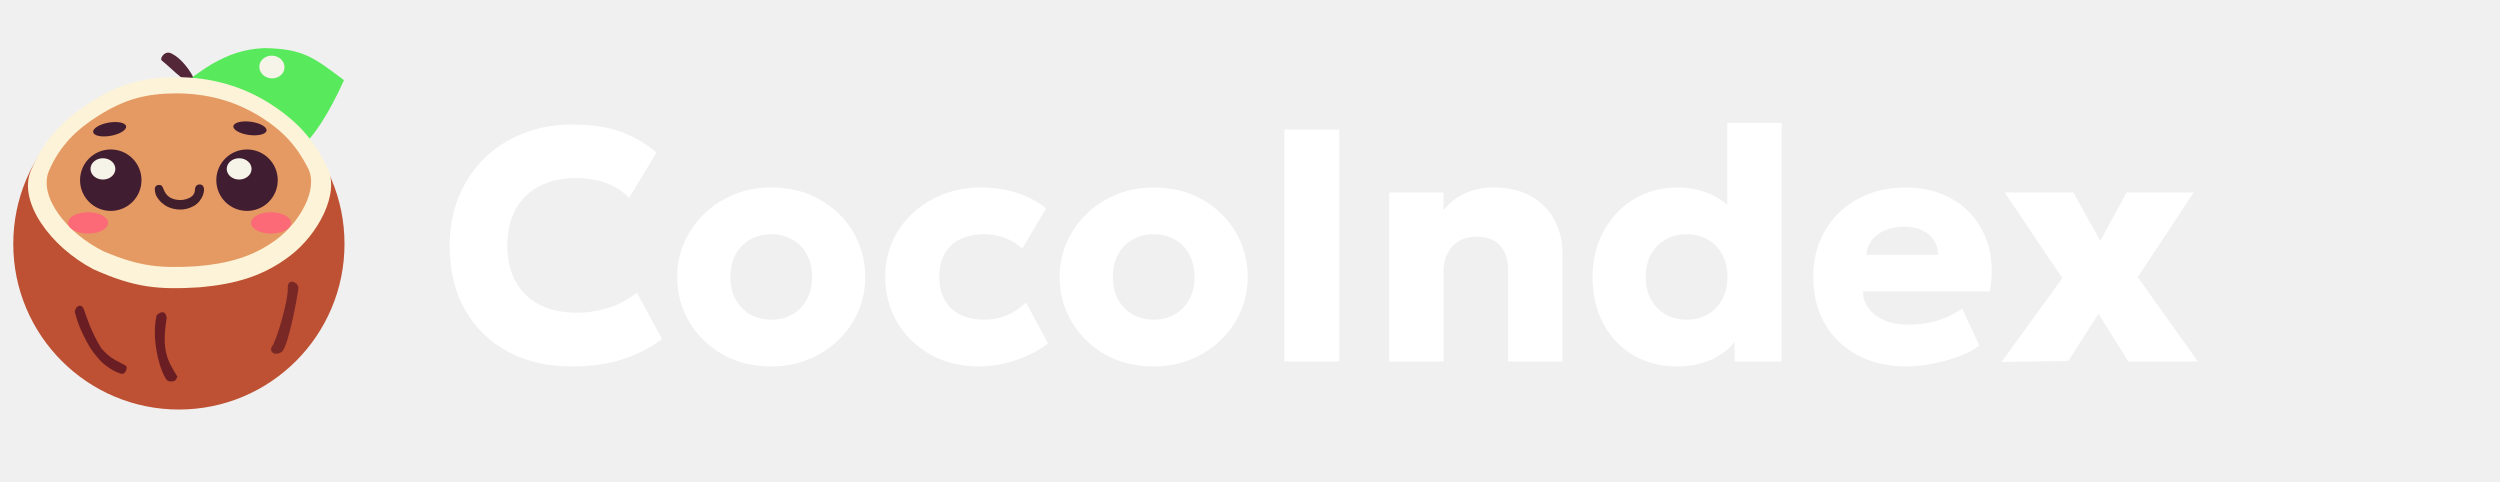
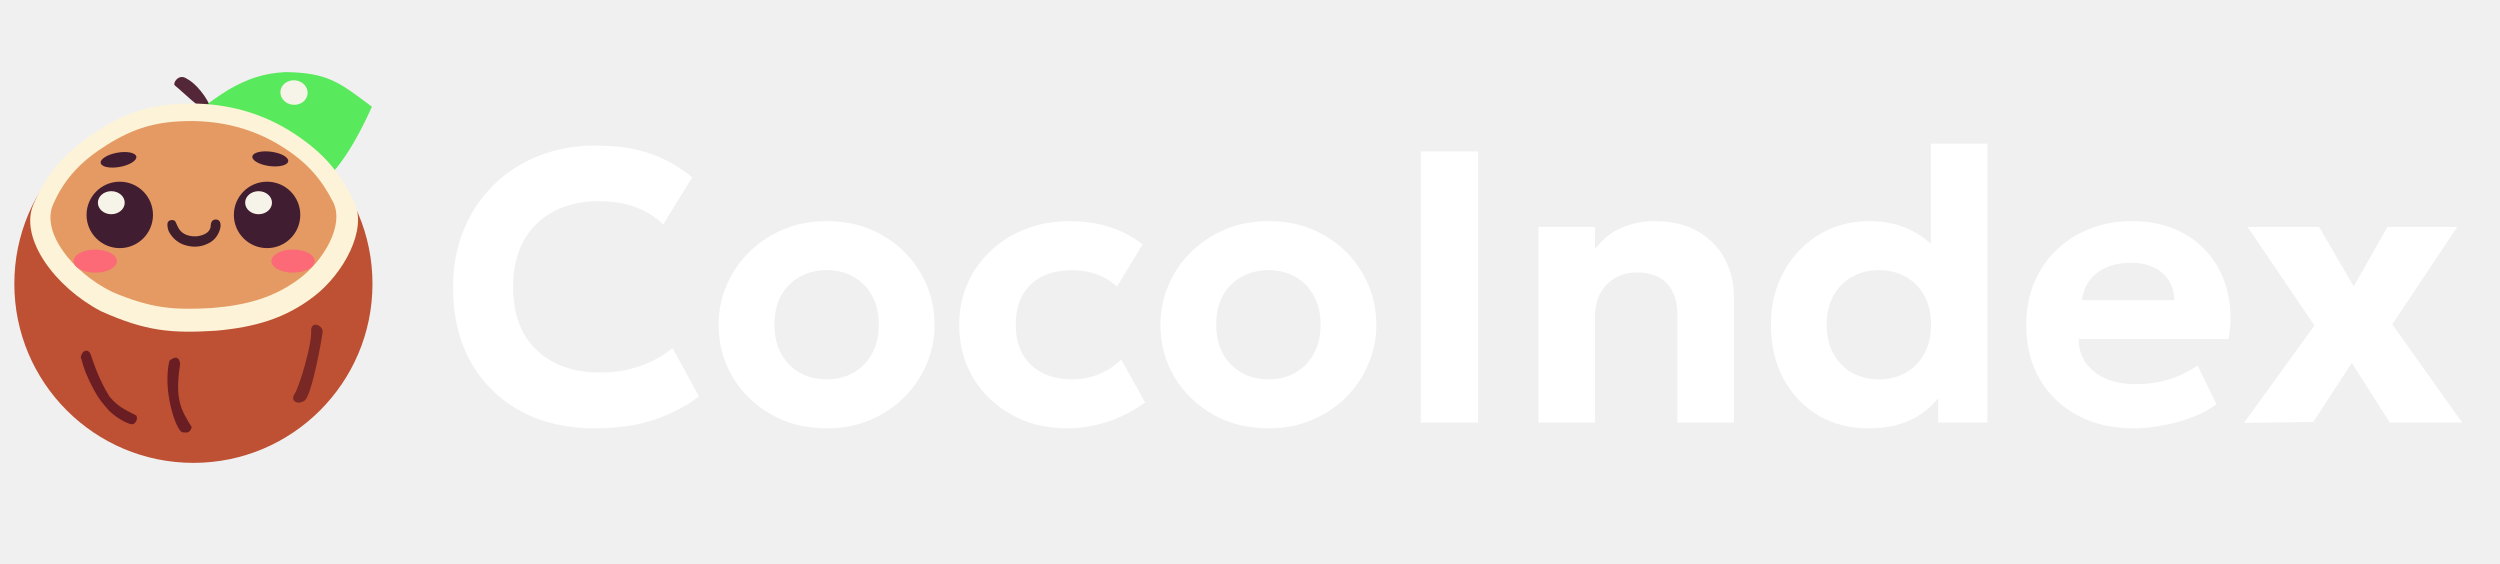
- <svg xmlns="http://www.w3.org/2000/svg" width="166" height="32" viewBox="0 0 166 32" fill="none">
-   <path d="M12.526 4.615C13.092 5.411 13.043 5.973 13.043 5.973L12.691 5.683L12.376 5.43L11.712 4.872L11.139 4.361C11.139 4.361 10.852 4.101 10.742 4.018C10.632 3.934 10.768 3.632 11.012 3.526C11.257 3.421 11.492 3.614 11.492 3.614C11.492 3.614 11.96 3.82 12.526 4.615Z" fill="#532638" />
-   <path d="M14.084 4.245C11.671 5.734 10.935 6.775 10.002 8.758C10.002 8.758 15.669 11.098 16.268 11.098C16.867 11.098 18.347 11.092 19.572 10.169C20.797 9.247 21.896 7.431 22.841 5.322C20.84 3.822 20.137 3.231 17.53 3.194C16.154 3.263 15.175 3.627 14.084 4.245Z" fill="#27E62B" fill-opacity="0.75" />
-   <path d="M18.89 4.518C18.857 4.933 18.456 5.239 17.994 5.201C17.534 5.163 17.187 4.796 17.221 4.381C17.255 3.966 17.656 3.66 18.117 3.698C18.578 3.736 18.924 4.103 18.89 4.518Z" fill="#F6F4E9" />
-   <path d="M5.845 6.997C4.155 8.116 2.864 9.436 2.039 11.476C1.215 13.516 3.349 16.497 6.208 17.994C8.962 19.229 10.506 19.36 13.258 19.192C15.661 18.973 17.515 18.438 19.289 17.063C21.063 15.689 22.57 12.984 21.728 11.254C20.885 9.525 19.91 8.283 18.003 7.042C16.096 5.8 13.96 5.224 11.706 5.224C9.374 5.237 7.789 5.711 5.845 6.997Z" fill="#FCF3D8" />
-   <path d="M6.578 7.657C5.102 8.576 3.974 9.662 3.254 11.338C2.534 13.015 4.398 15.466 6.894 16.696C9.3 17.711 10.648 17.818 13.051 17.68C15.149 17.5 16.769 17.061 18.318 15.931C19.867 14.801 21.184 12.578 20.448 11.156C19.712 9.735 18.86 8.714 17.195 7.694C15.53 6.673 13.665 6.199 11.696 6.199C9.66 6.21 8.275 6.6 6.578 7.657Z" fill="#E59A63" />
-   <path d="M7.357 9.017C7.96 8.909 8.415 8.626 8.372 8.385C8.328 8.144 7.804 8.036 7.2 8.144C6.597 8.253 6.142 8.536 6.186 8.777C6.229 9.018 6.753 9.125 7.357 9.017Z" fill="#401D30" />
-   <path d="M16.539 8.963C17.147 9.044 17.666 8.912 17.699 8.67C17.731 8.427 17.264 8.165 16.656 8.084C16.049 8.003 15.53 8.134 15.497 8.377C15.465 8.62 15.931 8.882 16.539 8.963Z" fill="#401D30" />
-   <path d="M5.846 15.511C6.581 15.511 7.176 15.194 7.176 14.802C7.176 14.41 6.581 14.092 5.846 14.092C5.111 14.092 4.516 14.41 4.516 14.802C4.516 15.194 5.111 15.511 5.846 15.511Z" fill="#FB6A76" />
-   <path d="M17.997 15.511C18.732 15.511 19.328 15.194 19.328 14.802C19.328 14.41 18.732 14.092 17.997 14.092C17.263 14.092 16.667 14.41 16.667 14.802C16.667 15.194 17.263 15.511 17.997 15.511Z" fill="#FB6A76" />
-   <path d="M6.834 11.922C7.29 11.922 7.659 11.605 7.659 11.214C7.659 10.824 7.29 10.507 6.834 10.507C6.379 10.507 6.01 10.824 6.01 11.214C6.01 11.605 6.379 11.922 6.834 11.922Z" fill="#F6F4E9" />
-   <path d="M15.879 11.922C16.335 11.922 16.704 11.605 16.704 11.214C16.704 10.824 16.335 10.507 15.879 10.507C15.424 10.507 15.055 10.824 15.055 11.214C15.055 11.605 15.424 11.922 15.879 11.922Z" fill="#F6F4E9" />
-   <path d="M11.878 27.193C17.951 27.193 22.875 22.269 22.875 16.196C22.875 10.122 17.951 5.198 11.878 5.198C5.804 5.198 0.881 10.122 0.881 16.196C0.881 22.269 5.804 27.193 11.878 27.193Z" fill="#BE5133" />
-   <path d="M5.845 6.895C4.153 8.012 2.86 9.332 2.035 11.369C1.209 13.407 3.346 16.386 6.208 17.881C8.966 19.114 10.511 19.245 13.267 19.077C15.672 18.858 17.529 18.324 19.305 16.951C21.081 15.578 22.59 12.875 21.747 11.148C20.903 9.42 19.927 8.18 18.017 6.94C16.108 5.699 13.97 5.123 11.713 5.123C9.379 5.136 7.792 5.611 5.845 6.895Z" fill="#FCF3D8" />
-   <path d="M6.578 7.657C5.102 8.576 3.974 9.662 3.254 11.338C2.534 13.015 4.398 15.466 6.894 16.696C9.3 17.711 10.648 17.818 13.051 17.68C15.149 17.5 16.769 17.061 18.318 15.931C19.867 14.801 21.184 12.578 20.448 11.156C19.712 9.735 18.86 8.714 17.195 7.694C15.53 6.673 13.665 6.199 11.696 6.199C9.66 6.21 8.275 6.6 6.578 7.657Z" fill="#E59A63" />
-   <path d="M7.357 9.017C7.96 8.909 8.415 8.626 8.372 8.385C8.328 8.144 7.804 8.036 7.2 8.144C6.597 8.253 6.142 8.536 6.186 8.777C6.229 9.018 6.753 9.125 7.357 9.017Z" fill="#401D30" />
-   <path d="M16.539 8.963C17.147 9.044 17.666 8.912 17.699 8.67C17.731 8.427 17.264 8.165 16.656 8.084C16.049 8.003 15.53 8.134 15.497 8.377C15.465 8.62 15.931 8.882 16.539 8.963Z" fill="#401D30" />
-   <path d="M5.846 15.511C6.581 15.511 7.176 15.194 7.176 14.802C7.176 14.41 6.581 14.092 5.846 14.092C5.111 14.092 4.516 14.41 4.516 14.802C4.516 15.194 5.111 15.511 5.846 15.511Z" fill="#FB6A76" />
-   <path d="M17.997 15.511C18.732 15.511 19.328 15.194 19.328 14.802C19.328 14.41 18.732 14.092 17.997 14.092C17.263 14.092 16.667 14.41 16.667 14.802C16.667 15.194 17.263 15.511 17.997 15.511Z" fill="#FB6A76" />
-   <path d="M7.355 14.004C8.482 14.004 9.395 13.091 9.395 11.964C9.395 10.837 8.482 9.924 7.355 9.924C6.229 9.924 5.315 10.837 5.315 11.964C5.315 13.091 6.229 14.004 7.355 14.004Z" fill="#401D30" />
-   <path d="M6.834 11.922C7.29 11.922 7.659 11.605 7.659 11.214C7.659 10.824 7.29 10.507 6.834 10.507C6.379 10.507 6.01 10.824 6.01 11.214C6.01 11.605 6.379 11.922 6.834 11.922Z" fill="#F6F4E9" />
-   <path d="M16.402 14.004C17.529 14.004 18.442 13.091 18.442 11.964C18.442 10.837 17.529 9.924 16.402 9.924C15.276 9.924 14.362 10.837 14.362 11.964C14.362 13.091 15.276 14.004 16.402 14.004Z" fill="#401D30" />
-   <path d="M15.879 11.922C16.335 11.922 16.704 11.605 16.704 11.214C16.704 10.824 16.335 10.507 15.879 10.507C15.424 10.507 15.055 10.824 15.055 11.214C15.055 11.605 15.424 11.922 15.879 11.922Z" fill="#F6F4E9" />
-   <path d="M11.201 25.313C10.839 25.267 9.961 22.787 10.403 20.923C10.793 20.599 11.001 20.702 11.068 21.1C10.726 23.27 11.093 23.904 11.777 25.003C11.669 25.316 11.563 25.359 11.201 25.313Z" fill="#6A1E23" />
-   <path d="M19.815 19.153C19.856 18.752 19.062 18.385 19.106 19.153C19.15 19.921 18.371 22.573 18.086 22.966C17.801 23.36 18.263 23.676 18.707 23.366C19.15 23.055 19.774 19.554 19.815 19.153Z" fill="#7A2826" />
-   <path d="M4.959 20.696C5.058 20.229 5.447 20.164 5.58 20.563C5.713 20.962 6.073 22.085 6.733 23.135C7.354 23.844 7.729 23.926 8.373 24.288C8.482 24.5 8.329 24.776 8.152 24.82C7.974 24.864 7.22 24.509 6.688 23.977C6.32 23.552 6.112 23.349 5.757 22.692C5.379 21.963 5.182 21.543 4.959 20.696Z" fill="#6A1E23" />
-   <path d="M10.739 12.335L10.731 12.328C10.654 12.262 10.518 12.269 10.424 12.307C10.385 12.323 10.351 12.35 10.327 12.385L10.323 12.391C10.296 12.43 10.281 12.477 10.281 12.525V12.585C10.281 12.702 10.304 12.818 10.347 12.927L10.37 12.984L10.411 13.056C10.501 13.214 10.618 13.357 10.754 13.478C10.88 13.59 11.025 13.684 11.179 13.752C11.29 13.801 11.405 13.838 11.524 13.862L11.614 13.88C11.73 13.903 11.848 13.915 11.967 13.915H11.974C12.116 13.915 12.258 13.897 12.396 13.863C12.494 13.838 12.589 13.806 12.681 13.765L12.774 13.723C12.885 13.674 12.989 13.609 13.081 13.529C13.194 13.432 13.289 13.316 13.362 13.186L13.408 13.102C13.452 13.023 13.485 12.94 13.507 12.853L13.534 12.746C13.553 12.669 13.555 12.589 13.539 12.511L13.528 12.458C13.522 12.424 13.509 12.393 13.49 12.364C13.451 12.307 13.392 12.267 13.323 12.253L13.307 12.25C13.243 12.237 13.176 12.246 13.118 12.275L13.104 12.282C13.056 12.306 13.018 12.344 12.994 12.392C12.989 12.402 12.984 12.413 12.981 12.424L12.966 12.469C12.95 12.516 12.942 12.566 12.942 12.616C12.942 12.654 12.937 12.692 12.928 12.729L12.925 12.742C12.907 12.814 12.875 12.881 12.83 12.941C12.787 12.998 12.733 13.047 12.671 13.084L12.622 13.113C12.569 13.145 12.513 13.171 12.455 13.19L12.369 13.219C12.308 13.239 12.245 13.255 12.181 13.266C12.068 13.285 11.953 13.288 11.839 13.275L11.749 13.265C11.658 13.255 11.568 13.233 11.482 13.201L11.449 13.189C11.322 13.141 11.207 13.067 11.112 12.972C11.032 12.892 10.967 12.798 10.92 12.695L10.786 12.4C10.775 12.376 10.759 12.353 10.739 12.335Z" fill="#401E2B" />
-   <path d="M37.943 24.33C36.352 24.33 34.947 24.004 33.73 23.351C32.513 22.698 31.563 21.774 30.881 20.579C30.199 19.384 29.858 17.972 29.858 16.344C29.858 15.156 30.056 14.071 30.452 13.088C30.855 12.098 31.42 11.244 32.146 10.525C32.879 9.806 33.741 9.253 34.731 8.864C35.728 8.468 36.817 8.27 37.998 8.27C39.281 8.27 40.359 8.431 41.232 8.754C42.105 9.077 42.893 9.535 43.597 10.129L41.771 13.132C41.346 12.692 40.832 12.366 40.231 12.153C39.63 11.933 38.966 11.823 38.24 11.823C37.521 11.823 36.88 11.929 36.315 12.142C35.758 12.347 35.281 12.644 34.885 13.033C34.496 13.422 34.199 13.891 33.994 14.441C33.789 14.991 33.686 15.607 33.686 16.289C33.686 17.228 33.869 18.031 34.236 18.698C34.61 19.365 35.142 19.879 35.831 20.238C36.52 20.59 37.345 20.766 38.306 20.766C38.995 20.766 39.677 20.663 40.352 20.458C41.034 20.245 41.679 19.904 42.288 19.435L43.96 22.504C43.249 23.054 42.398 23.498 41.408 23.835C40.418 24.165 39.263 24.33 37.943 24.33ZM51.214 24.33C49.99 24.33 48.908 24.062 47.969 23.527C47.031 22.984 46.294 22.262 45.758 21.36C45.23 20.458 44.966 19.468 44.966 18.39C44.966 17.605 45.117 16.857 45.417 16.146C45.725 15.427 46.158 14.793 46.715 14.243C47.273 13.686 47.933 13.249 48.695 12.934C49.458 12.611 50.298 12.45 51.214 12.45C52.439 12.45 53.521 12.721 54.459 13.264C55.398 13.799 56.131 14.518 56.659 15.42C57.187 16.322 57.451 17.312 57.451 18.39C57.451 19.175 57.301 19.926 57 20.645C56.7 21.356 56.271 21.987 55.713 22.537C55.156 23.087 54.496 23.523 53.733 23.846C52.971 24.169 52.131 24.33 51.214 24.33ZM51.214 21.228C51.728 21.228 52.19 21.114 52.6 20.887C53.011 20.652 53.334 20.322 53.568 19.897C53.803 19.472 53.92 18.969 53.92 18.39C53.92 17.803 53.803 17.301 53.568 16.883C53.341 16.458 53.022 16.131 52.611 15.904C52.201 15.669 51.735 15.552 51.214 15.552C50.694 15.552 50.228 15.669 49.817 15.904C49.407 16.131 49.084 16.458 48.849 16.883C48.615 17.301 48.497 17.803 48.497 18.39C48.497 18.969 48.615 19.472 48.849 19.897C49.091 20.322 49.418 20.652 49.828 20.887C50.239 21.114 50.701 21.228 51.214 21.228ZM64.996 24.33C63.808 24.33 62.744 24.073 61.806 23.56C60.874 23.039 60.137 22.332 59.595 21.437C59.052 20.535 58.781 19.519 58.781 18.39C58.781 17.539 58.938 16.755 59.254 16.036C59.576 15.317 60.027 14.69 60.607 14.155C61.186 13.612 61.861 13.194 62.631 12.901C63.401 12.6 64.237 12.45 65.139 12.45C65.989 12.45 66.778 12.567 67.504 12.802C68.23 13.029 68.882 13.374 69.462 13.836L67.878 16.509C67.518 16.179 67.122 15.937 66.69 15.783C66.264 15.629 65.817 15.552 65.348 15.552C64.732 15.552 64.2 15.662 63.753 15.882C63.305 16.102 62.961 16.425 62.719 16.85C62.484 17.275 62.367 17.785 62.367 18.379C62.367 19.274 62.631 19.974 63.159 20.48C63.694 20.979 64.427 21.228 65.359 21.228C65.887 21.228 66.382 21.133 66.844 20.942C67.313 20.744 67.742 20.458 68.131 20.084L69.594 22.812C68.963 23.281 68.241 23.652 67.427 23.923C66.62 24.194 65.81 24.33 64.996 24.33ZM76.609 24.33C75.384 24.33 74.302 24.062 73.364 23.527C72.425 22.984 71.688 22.262 71.153 21.36C70.625 20.458 70.361 19.468 70.361 18.39C70.361 17.605 70.511 16.857 70.812 16.146C71.12 15.427 71.552 14.793 72.11 14.243C72.667 13.686 73.327 13.249 74.09 12.934C74.853 12.611 75.692 12.45 76.609 12.45C77.834 12.45 78.915 12.721 79.854 13.264C80.793 13.799 81.526 14.518 82.054 15.42C82.582 16.322 82.846 17.312 82.846 18.39C82.846 19.175 82.695 19.926 82.395 20.645C82.094 21.356 81.665 21.987 81.108 22.537C80.55 23.087 79.891 23.523 79.128 23.846C78.365 24.169 77.525 24.33 76.609 24.33ZM76.609 21.228C77.122 21.228 77.584 21.114 77.995 20.887C78.406 20.652 78.728 20.322 78.963 19.897C79.198 19.472 79.315 18.969 79.315 18.39C79.315 17.803 79.198 17.301 78.963 16.883C78.736 16.458 78.416 16.131 78.006 15.904C77.595 15.669 77.129 15.552 76.609 15.552C76.088 15.552 75.623 15.669 75.212 15.904C74.801 16.131 74.478 16.458 74.244 16.883C74.009 17.301 73.892 17.803 73.892 18.39C73.892 18.969 74.009 19.472 74.244 19.897C74.486 20.322 74.812 20.652 75.223 20.887C75.633 21.114 76.096 21.228 76.609 21.228ZM85.278 24V8.6H88.93V24H85.278ZM92.242 24V12.78H95.85V13.968C96.268 13.44 96.763 13.055 97.335 12.813C97.907 12.571 98.508 12.45 99.139 12.45C100.195 12.45 101.064 12.659 101.746 13.077C102.428 13.488 102.93 14.023 103.253 14.683C103.583 15.336 103.748 16.029 103.748 16.762V24H100.14V17.895C100.14 17.22 99.96 16.689 99.601 16.3C99.249 15.911 98.728 15.717 98.039 15.717C97.599 15.717 97.214 15.812 96.884 16.003C96.561 16.194 96.308 16.465 96.125 16.817C95.942 17.162 95.85 17.558 95.85 18.005V24H92.242ZM111.323 24.33C110.259 24.33 109.306 24.084 108.463 23.593C107.619 23.094 106.956 22.401 106.472 21.514C105.988 20.619 105.746 19.578 105.746 18.39C105.746 17.547 105.885 16.766 106.164 16.047C106.442 15.328 106.831 14.701 107.33 14.166C107.836 13.623 108.433 13.202 109.123 12.901C109.812 12.6 110.567 12.45 111.389 12.45C112.247 12.45 113.02 12.619 113.71 12.956C114.399 13.293 115 13.796 115.514 14.463L114.689 15.288V8.16H118.297V24H115.184V21.085L115.679 21.899C115.356 22.618 114.817 23.204 114.062 23.659C113.306 24.106 112.393 24.33 111.323 24.33ZM111.994 21.228C112.507 21.228 112.969 21.114 113.38 20.887C113.79 20.652 114.113 20.322 114.348 19.897C114.582 19.472 114.7 18.969 114.7 18.39C114.7 17.803 114.582 17.301 114.348 16.883C114.12 16.458 113.801 16.131 113.391 15.904C112.98 15.669 112.514 15.552 111.994 15.552C111.473 15.552 111.007 15.669 110.597 15.904C110.186 16.131 109.863 16.458 109.629 16.883C109.394 17.301 109.277 17.803 109.277 18.39C109.277 18.969 109.394 19.472 109.629 19.897C109.871 20.322 110.197 20.652 110.608 20.887C111.018 21.114 111.48 21.228 111.994 21.228ZM126.602 24.33C125.37 24.33 124.288 24.084 123.357 23.593C122.426 23.094 121.7 22.401 121.179 21.514C120.658 20.619 120.398 19.574 120.398 18.379C120.398 17.514 120.548 16.718 120.849 15.992C121.157 15.266 121.582 14.639 122.125 14.111C122.675 13.583 123.32 13.176 124.061 12.89C124.809 12.597 125.63 12.45 126.525 12.45C127.508 12.45 128.384 12.626 129.154 12.978C129.924 13.323 130.558 13.807 131.057 14.43C131.563 15.046 131.911 15.776 132.102 16.619C132.293 17.455 132.3 18.364 132.124 19.347H123.698C123.705 19.787 123.837 20.172 124.094 20.502C124.351 20.832 124.703 21.092 125.15 21.283C125.597 21.466 126.118 21.558 126.712 21.558C127.372 21.558 127.999 21.474 128.593 21.305C129.187 21.129 129.755 20.861 130.298 20.502L131.431 22.944C131.086 23.208 130.639 23.446 130.089 23.659C129.546 23.864 128.967 24.026 128.351 24.143C127.742 24.268 127.159 24.33 126.602 24.33ZM123.918 16.916H128.692C128.677 16.351 128.468 15.9 128.065 15.563C127.662 15.226 127.115 15.057 126.426 15.057C125.729 15.057 125.15 15.226 124.688 15.563C124.233 15.9 123.977 16.351 123.918 16.916ZM132.904 24.033L136.941 18.467L133.113 12.78H137.667L139.46 15.992L141.209 12.78H145.664L141.946 18.401L145.939 24H141.319L139.339 20.832L137.337 23.967L132.904 24.033Z" fill="white" />
+ <svg xmlns="http://www.w3.org/2000/svg" width="142" height="32" viewBox="0 0 142 32" fill="none">
+   <path d="M11.585 5.41C12.108 6.145 12.064 6.665 12.064 6.665L11.738 6.397L11.447 6.163L10.833 5.647L10.303 5.175C10.303 5.175 10.037 4.934 9.935 4.857C9.833 4.78 9.959 4.5 10.185 4.402C10.412 4.305 10.629 4.484 10.629 4.484C10.629 4.484 11.062 4.674 11.585 5.41Z" fill="#532638" />
+   <path d="M13.026 5.067C10.794 6.445 10.114 7.408 9.251 9.241C9.251 9.241 14.493 11.406 15.046 11.406C15.6 11.406 16.969 11.4 18.102 10.546C19.235 9.693 20.252 8.014 21.125 6.063C19.275 4.676 18.624 4.129 16.214 4.095C14.941 4.159 14.036 4.495 13.026 5.067Z" fill="#27E62B" fill-opacity="0.75" />
+   <path d="M17.472 5.32C17.441 5.704 17.07 5.987 16.643 5.951C16.217 5.916 15.897 5.577 15.928 5.193C15.959 4.809 16.33 4.527 16.756 4.562C17.183 4.597 17.503 4.936 17.472 5.32Z" fill="#F6F4E9" />
+   <path d="M5.406 7.613C3.843 8.647 2.649 9.869 1.886 11.755C1.124 13.642 3.098 16.399 5.741 17.784C8.289 18.926 9.717 19.047 12.262 18.891C14.484 18.689 16.2 18.194 17.84 16.923C19.481 15.651 20.875 13.15 20.096 11.55C19.317 9.951 18.414 8.802 16.651 7.654C14.887 6.506 12.912 5.972 10.827 5.972C8.67 5.984 7.204 6.424 5.406 7.613Z" fill="#FCF3D8" />
+   <path d="M6.084 8.223C4.719 9.073 3.676 10.077 3.01 11.628C2.344 13.179 4.068 15.445 6.377 16.583C8.602 17.522 9.848 17.621 12.071 17.493C14.012 17.327 15.51 16.92 16.942 15.875C18.375 14.83 19.593 12.774 18.912 11.459C18.232 10.145 17.444 9.201 15.904 8.257C14.364 7.313 12.639 6.875 10.818 6.875C8.934 6.885 7.654 7.246 6.084 8.223Z" fill="#E59A63" />
+   <path d="M6.804 9.481C7.362 9.381 7.782 9.119 7.743 8.896C7.703 8.673 7.218 8.574 6.659 8.674C6.101 8.774 5.681 9.036 5.721 9.259C5.761 9.482 6.246 9.581 6.804 9.481Z" fill="#401D30" />
+   <path d="M15.297 9.431C15.86 9.506 16.34 9.384 16.37 9.16C16.399 8.935 15.968 8.692 15.406 8.618C14.844 8.543 14.364 8.664 14.334 8.889C14.304 9.113 14.735 9.356 15.297 9.431Z" fill="#401D30" />
+   <path d="M5.407 15.488C6.087 15.488 6.638 15.194 6.638 14.831C6.638 14.469 6.087 14.175 5.407 14.175C4.728 14.175 4.177 14.469 4.177 14.831C4.177 15.194 4.728 15.488 5.407 15.488Z" fill="#FB6A76" />
+   <path d="M16.645 15.488C17.325 15.488 17.876 15.194 17.876 14.831C17.876 14.469 17.325 14.175 16.645 14.175C15.966 14.175 15.415 14.469 15.415 14.831C15.415 15.194 15.966 15.488 16.645 15.488Z" fill="#FB6A76" />
+   <path d="M6.321 12.168C6.742 12.168 7.084 11.875 7.084 11.513C7.084 11.152 6.742 10.859 6.321 10.859C5.9 10.859 5.559 11.152 5.559 11.513C5.559 11.875 5.9 12.168 6.321 12.168Z" fill="#F6F4E9" />
+   <path d="M14.687 12.168C15.108 12.168 15.449 11.875 15.449 11.513C15.449 11.152 15.108 10.859 14.687 10.859C14.265 10.859 13.924 11.152 13.924 11.513C13.924 11.875 14.265 12.168 14.687 12.168Z" fill="#F6F4E9" />
+   <path d="M10.986 26.291C16.603 26.291 21.157 21.738 21.157 16.12C21.157 10.503 16.603 5.949 10.986 5.949C5.368 5.949 0.814 10.503 0.814 16.12C0.814 21.738 5.368 26.291 10.986 26.291Z" fill="#BE5133" />
+   <path d="M5.406 7.519C3.841 8.552 2.645 9.772 1.881 11.656C1.118 13.541 3.095 16.296 5.741 17.679C8.292 18.82 9.722 18.941 12.27 18.785C14.495 18.583 16.212 18.089 17.855 16.819C19.497 15.549 20.893 13.05 20.113 11.452C19.333 9.854 18.43 8.707 16.664 7.56C14.898 6.412 12.921 5.88 10.833 5.88C8.674 5.892 7.206 6.33 5.406 7.519Z" fill="#FCF3D8" />
+   <path d="M6.084 8.223C4.719 9.073 3.676 10.077 3.01 11.628C2.344 13.179 4.068 15.445 6.377 16.583C8.602 17.522 9.848 17.621 12.071 17.493C14.012 17.327 15.51 16.92 16.942 15.875C18.375 14.83 19.593 12.774 18.912 11.459C18.232 10.145 17.444 9.201 15.904 8.257C14.364 7.313 12.639 6.875 10.818 6.875C8.934 6.885 7.654 7.246 6.084 8.223Z" fill="#E59A63" />
+   <path d="M6.804 9.481C7.362 9.381 7.782 9.119 7.743 8.896C7.703 8.673 7.218 8.574 6.659 8.674C6.101 8.774 5.681 9.036 5.721 9.259C5.761 9.482 6.246 9.581 6.804 9.481Z" fill="#401D30" />
+   <path d="M15.297 9.431C15.86 9.506 16.34 9.384 16.37 9.16C16.399 8.935 15.968 8.692 15.406 8.618C14.844 8.543 14.364 8.664 14.334 8.889C14.304 9.113 14.735 9.356 15.297 9.431Z" fill="#401D30" />
+   <path d="M5.407 15.488C6.087 15.488 6.638 15.194 6.638 14.831C6.638 14.469 6.087 14.175 5.407 14.175C4.728 14.175 4.177 14.469 4.177 14.831C4.177 15.194 4.728 15.488 5.407 15.488Z" fill="#FB6A76" />
+   <path d="M16.645 15.488C17.325 15.488 17.876 15.194 17.876 14.831C17.876 14.469 17.325 14.175 16.645 14.175C15.966 14.175 15.415 14.469 15.415 14.831C15.415 15.194 15.966 15.488 16.645 15.488Z" fill="#FB6A76" />
+   <path d="M6.803 14.093C7.845 14.093 8.689 13.248 8.689 12.207C8.689 11.165 7.845 10.32 6.803 10.32C5.761 10.32 4.916 11.165 4.916 12.207C4.916 13.248 5.761 14.093 6.803 14.093Z" fill="#401D30" />
+   <path d="M6.321 12.168C6.742 12.168 7.084 11.875 7.084 11.513C7.084 11.152 6.742 10.859 6.321 10.859C5.9 10.859 5.559 11.152 5.559 11.513C5.559 11.875 5.9 12.168 6.321 12.168Z" fill="#F6F4E9" />
+   <path d="M15.17 14.093C16.212 14.093 17.056 13.248 17.056 12.207C17.056 11.165 16.212 10.32 15.17 10.32C14.128 10.32 13.283 11.165 13.283 12.207C13.283 13.248 14.128 14.093 15.17 14.093Z" fill="#401D30" />
+   <path d="M14.687 12.168C15.108 12.168 15.449 11.875 15.449 11.513C15.449 11.152 15.108 10.859 14.687 10.859C14.265 10.859 13.924 11.152 13.924 11.513C13.924 11.875 14.265 12.168 14.687 12.168Z" fill="#F6F4E9" />
+   <path d="M10.359 24.553C10.025 24.51 9.213 22.217 9.621 20.493C9.982 20.192 10.174 20.288 10.236 20.657C9.92 22.664 10.26 23.249 10.893 24.266C10.793 24.556 10.694 24.596 10.359 24.553Z" fill="#6A1E23" />
+   <path d="M18.327 18.855C18.365 18.485 17.63 18.145 17.671 18.855C17.712 19.566 16.991 22.019 16.728 22.383C16.464 22.747 16.892 23.039 17.302 22.752C17.712 22.465 18.289 19.227 18.327 18.855Z" fill="#7A2826" />
+   <path d="M4.587 20.283C4.678 19.851 5.038 19.791 5.161 20.16C5.284 20.529 5.617 21.567 6.227 22.538C6.802 23.195 7.149 23.27 7.745 23.605C7.845 23.801 7.704 24.056 7.54 24.097C7.376 24.138 6.679 23.81 6.186 23.318C5.846 22.924 5.653 22.736 5.325 22.128C4.975 21.454 4.793 21.066 4.587 20.283Z" fill="#6A1E23" />
+   <path d="M9.932 12.549L9.925 12.543C9.853 12.482 9.728 12.489 9.641 12.524C9.604 12.538 9.573 12.563 9.551 12.596L9.547 12.601C9.522 12.638 9.509 12.681 9.509 12.726V12.781C9.509 12.889 9.529 12.996 9.57 13.097L9.591 13.15L9.629 13.217C9.712 13.362 9.821 13.495 9.946 13.607C10.063 13.711 10.197 13.797 10.339 13.861C10.442 13.906 10.548 13.94 10.658 13.962L10.742 13.979C10.849 14 10.958 14.011 11.068 14.011H11.074C11.206 14.011 11.337 13.995 11.465 13.963C11.555 13.94 11.643 13.91 11.728 13.872L11.814 13.834C11.917 13.788 12.013 13.728 12.098 13.654C12.203 13.565 12.291 13.457 12.358 13.337L12.401 13.259C12.441 13.186 12.472 13.109 12.492 13.028L12.517 12.93C12.534 12.858 12.536 12.784 12.522 12.713L12.512 12.663C12.506 12.632 12.494 12.603 12.476 12.577C12.441 12.523 12.385 12.486 12.322 12.474L12.307 12.471C12.248 12.459 12.186 12.467 12.132 12.494L12.119 12.501C12.075 12.523 12.04 12.558 12.018 12.602C12.013 12.612 12.009 12.622 12.005 12.632L11.992 12.673C11.977 12.717 11.97 12.763 11.97 12.809C11.97 12.845 11.965 12.88 11.957 12.914L11.954 12.926C11.937 12.992 11.907 13.055 11.866 13.11C11.826 13.163 11.776 13.208 11.719 13.243L11.674 13.27C11.625 13.299 11.573 13.323 11.519 13.341L11.44 13.367C11.383 13.386 11.325 13.401 11.265 13.411C11.161 13.428 11.055 13.431 10.95 13.419L10.866 13.41C10.782 13.4 10.699 13.381 10.619 13.351L10.588 13.339C10.472 13.295 10.365 13.227 10.277 13.139C10.203 13.065 10.143 12.978 10.099 12.882L9.976 12.61C9.965 12.587 9.951 12.566 9.932 12.549Z" fill="#401E2B" />
+   <path d="M33.773 24.33C32.181 24.33 30.781 24.004 29.571 23.351C28.361 22.691 27.418 21.763 26.744 20.568C26.069 19.365 25.732 17.954 25.732 16.333C25.732 15.152 25.93 14.071 26.326 13.088C26.722 12.105 27.283 11.255 28.009 10.536C28.735 9.81 29.589 9.253 30.572 8.864C31.562 8.468 32.643 8.27 33.817 8.27C35.063 8.27 36.119 8.428 36.985 8.743C37.85 9.058 38.627 9.502 39.317 10.074L37.667 12.747C37.219 12.307 36.688 11.977 36.072 11.757C35.463 11.537 34.785 11.427 34.037 11.427C33.274 11.427 32.588 11.541 31.98 11.768C31.378 11.995 30.865 12.322 30.44 12.747C30.022 13.165 29.699 13.675 29.472 14.276C29.252 14.87 29.142 15.541 29.142 16.289C29.142 17.316 29.34 18.192 29.736 18.918C30.139 19.637 30.711 20.19 31.452 20.579C32.2 20.968 33.091 21.162 34.125 21.162C34.843 21.162 35.547 21.052 36.237 20.832C36.933 20.612 37.59 20.26 38.206 19.776L39.702 22.515C38.976 23.072 38.125 23.516 37.15 23.846C36.174 24.169 35.049 24.33 33.773 24.33ZM46.956 24.33C45.761 24.33 44.701 24.062 43.777 23.527C42.853 22.992 42.127 22.28 41.599 21.393C41.078 20.498 40.818 19.516 40.818 18.445C40.818 17.66 40.968 16.916 41.269 16.212C41.57 15.501 41.995 14.874 42.545 14.331C43.095 13.781 43.744 13.348 44.492 13.033C45.24 12.718 46.061 12.56 46.956 12.56C48.151 12.56 49.207 12.828 50.124 13.363C51.048 13.898 51.77 14.613 52.291 15.508C52.819 16.395 53.083 17.374 53.083 18.445C53.083 19.222 52.933 19.967 52.632 20.678C52.331 21.389 51.906 22.02 51.356 22.57C50.813 23.113 50.168 23.542 49.42 23.857C48.672 24.172 47.851 24.33 46.956 24.33ZM46.956 21.547C47.521 21.547 48.027 21.422 48.474 21.173C48.921 20.916 49.273 20.557 49.53 20.095C49.787 19.626 49.915 19.076 49.915 18.445C49.915 17.807 49.787 17.257 49.53 16.795C49.281 16.333 48.932 15.977 48.485 15.728C48.038 15.471 47.528 15.343 46.956 15.343C46.384 15.343 45.871 15.471 45.416 15.728C44.969 15.977 44.617 16.333 44.36 16.795C44.111 17.257 43.986 17.807 43.986 18.445C43.986 19.083 44.114 19.633 44.371 20.095C44.628 20.557 44.98 20.916 45.427 21.173C45.874 21.422 46.384 21.547 46.956 21.547ZM60.609 24.33C59.436 24.33 58.387 24.073 57.463 23.56C56.539 23.047 55.809 22.346 55.274 21.459C54.746 20.572 54.482 19.567 54.482 18.445C54.482 17.602 54.64 16.824 54.955 16.113C55.27 15.394 55.71 14.771 56.275 14.243C56.847 13.708 57.514 13.293 58.277 13C59.04 12.707 59.865 12.56 60.752 12.56C61.566 12.56 62.318 12.67 63.007 12.89C63.704 13.11 64.334 13.44 64.899 13.88L63.447 16.278C63.095 15.963 62.703 15.728 62.27 15.574C61.845 15.42 61.394 15.343 60.917 15.343C60.25 15.343 59.674 15.464 59.19 15.706C58.713 15.948 58.343 16.3 58.079 16.762C57.822 17.224 57.694 17.781 57.694 18.434C57.694 19.409 57.98 20.172 58.552 20.722C59.131 21.272 59.92 21.547 60.917 21.547C61.452 21.547 61.955 21.448 62.424 21.25C62.901 21.052 63.322 20.777 63.689 20.425L65.042 22.856C64.433 23.311 63.74 23.67 62.963 23.934C62.186 24.198 61.401 24.33 60.609 24.33ZM72.05 24.33C70.854 24.33 69.795 24.062 68.871 23.527C67.947 22.992 67.221 22.28 66.693 21.393C66.172 20.498 65.912 19.516 65.912 18.445C65.912 17.66 66.062 16.916 66.363 16.212C66.663 15.501 67.089 14.874 67.639 14.331C68.189 13.781 68.838 13.348 69.586 13.033C70.334 12.718 71.155 12.56 72.05 12.56C73.245 12.56 74.301 12.828 75.218 13.363C76.142 13.898 76.864 14.613 77.385 15.508C77.913 16.395 78.177 17.374 78.177 18.445C78.177 19.222 78.026 19.967 77.726 20.678C77.425 21.389 77 22.02 76.45 22.57C75.907 23.113 75.262 23.542 74.514 23.857C73.766 24.172 72.944 24.33 72.05 24.33ZM72.05 21.547C72.614 21.547 73.12 21.422 73.568 21.173C74.015 20.916 74.367 20.557 74.624 20.095C74.88 19.626 75.009 19.076 75.009 18.445C75.009 17.807 74.88 17.257 74.624 16.795C74.374 16.333 74.026 15.977 73.579 15.728C73.131 15.471 72.622 15.343 72.05 15.343C71.478 15.343 70.964 15.471 70.51 15.728C70.062 15.977 69.71 16.333 69.454 16.795C69.204 17.257 69.08 17.807 69.08 18.445C69.08 19.083 69.208 19.633 69.465 20.095C69.721 20.557 70.073 20.916 70.521 21.173C70.968 21.422 71.478 21.547 72.05 21.547ZM80.7 24V8.6H83.956V24H80.7ZM87.385 24V12.89H90.597V14.144C91.023 13.587 91.525 13.183 92.104 12.934C92.691 12.685 93.303 12.56 93.941 12.56C94.975 12.56 95.826 12.765 96.493 13.176C97.168 13.579 97.667 14.104 97.989 14.749C98.319 15.394 98.484 16.073 98.484 16.784V24H95.272V17.785C95.272 17.081 95.074 16.52 94.678 16.102C94.29 15.684 93.725 15.475 92.984 15.475C92.515 15.475 92.101 15.581 91.741 15.794C91.382 15.999 91.1 16.289 90.894 16.663C90.696 17.037 90.597 17.47 90.597 17.961V24H87.385ZM106.131 24.33C105.061 24.33 104.107 24.084 103.271 23.593C102.443 23.094 101.786 22.401 101.302 21.514C100.826 20.627 100.587 19.604 100.587 18.445C100.587 17.616 100.723 16.846 100.994 16.135C101.273 15.424 101.662 14.8 102.16 14.265C102.659 13.73 103.249 13.312 103.931 13.011C104.613 12.71 105.365 12.56 106.186 12.56C107.088 12.56 107.888 12.74 108.584 13.099C109.288 13.451 109.893 13.968 110.399 14.65L109.673 15.387V8.16H112.885V24H110.091V21.184L110.531 21.91C110.187 22.621 109.64 23.204 108.892 23.659C108.144 24.106 107.224 24.33 106.131 24.33ZM106.725 21.547C107.29 21.547 107.796 21.422 108.243 21.173C108.691 20.916 109.043 20.557 109.299 20.095C109.556 19.633 109.684 19.083 109.684 18.445C109.684 17.807 109.556 17.257 109.299 16.795C109.05 16.333 108.702 15.977 108.254 15.728C107.807 15.471 107.297 15.343 106.725 15.343C106.153 15.343 105.644 15.471 105.196 15.728C104.749 15.977 104.397 16.333 104.14 16.795C103.884 17.257 103.755 17.807 103.755 18.445C103.755 19.083 103.884 19.633 104.14 20.095C104.397 20.557 104.749 20.916 105.196 21.173C105.644 21.422 106.153 21.547 106.725 21.547ZM121.194 24.33C119.984 24.33 118.921 24.084 118.004 23.593C117.088 23.102 116.373 22.416 115.859 21.536C115.346 20.656 115.089 19.626 115.089 18.445C115.089 17.587 115.236 16.799 115.529 16.08C115.83 15.361 116.248 14.742 116.783 14.221C117.326 13.693 117.96 13.286 118.686 13C119.42 12.707 120.223 12.56 121.095 12.56C122.056 12.56 122.907 12.729 123.647 13.066C124.395 13.403 125.015 13.876 125.506 14.485C125.998 15.086 126.339 15.794 126.529 16.608C126.727 17.422 126.746 18.306 126.584 19.259H118.07C118.07 19.772 118.202 20.22 118.466 20.601C118.738 20.982 119.115 21.283 119.599 21.503C120.091 21.716 120.663 21.822 121.315 21.822C121.961 21.822 122.577 21.734 123.163 21.558C123.75 21.382 124.304 21.114 124.824 20.755L125.891 22.955C125.539 23.226 125.099 23.468 124.571 23.681C124.043 23.886 123.482 24.044 122.888 24.154C122.302 24.271 121.737 24.33 121.194 24.33ZM118.257 17.048H123.504C123.482 16.395 123.251 15.878 122.811 15.497C122.379 15.116 121.781 14.925 121.018 14.925C120.256 14.925 119.621 15.116 119.115 15.497C118.617 15.878 118.331 16.395 118.257 17.048ZM127.456 24.022L131.46 18.489L127.665 12.89H131.724L133.693 16.267L135.607 12.89H139.567L135.882 18.423L139.853 24H135.739L133.583 20.612L131.394 23.967L127.456 24.022Z" fill="#fff" />
</svg>
